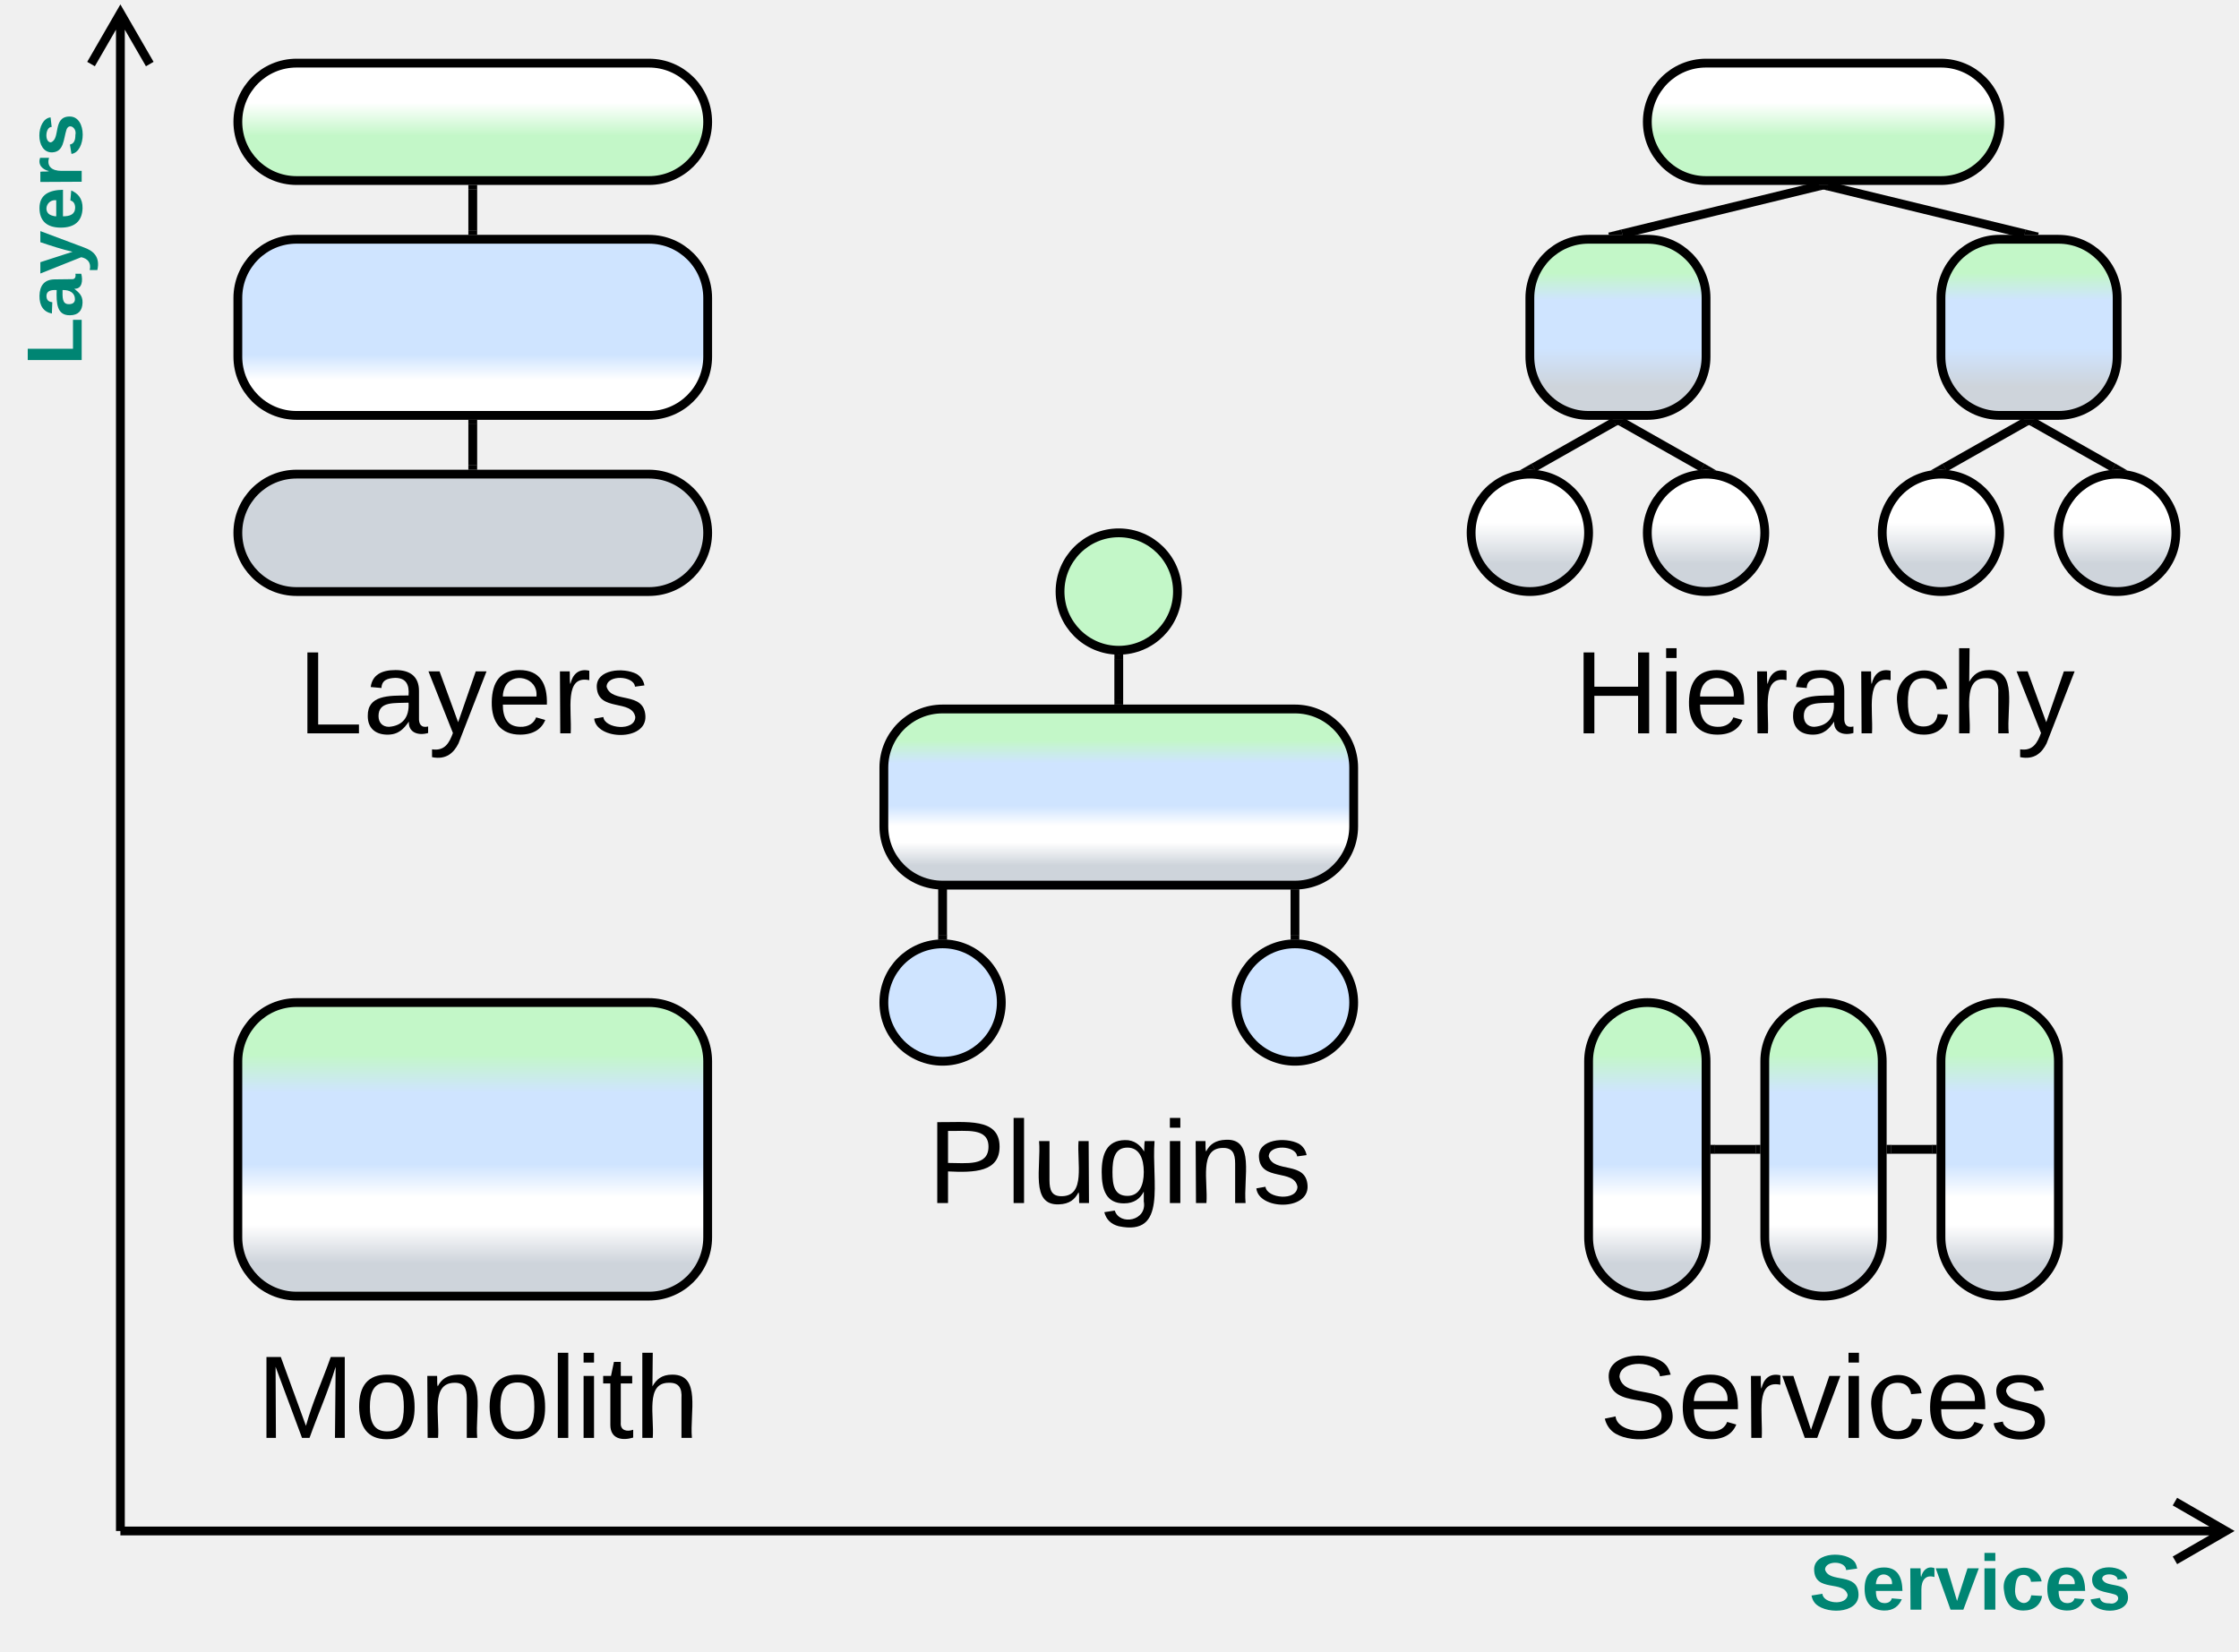
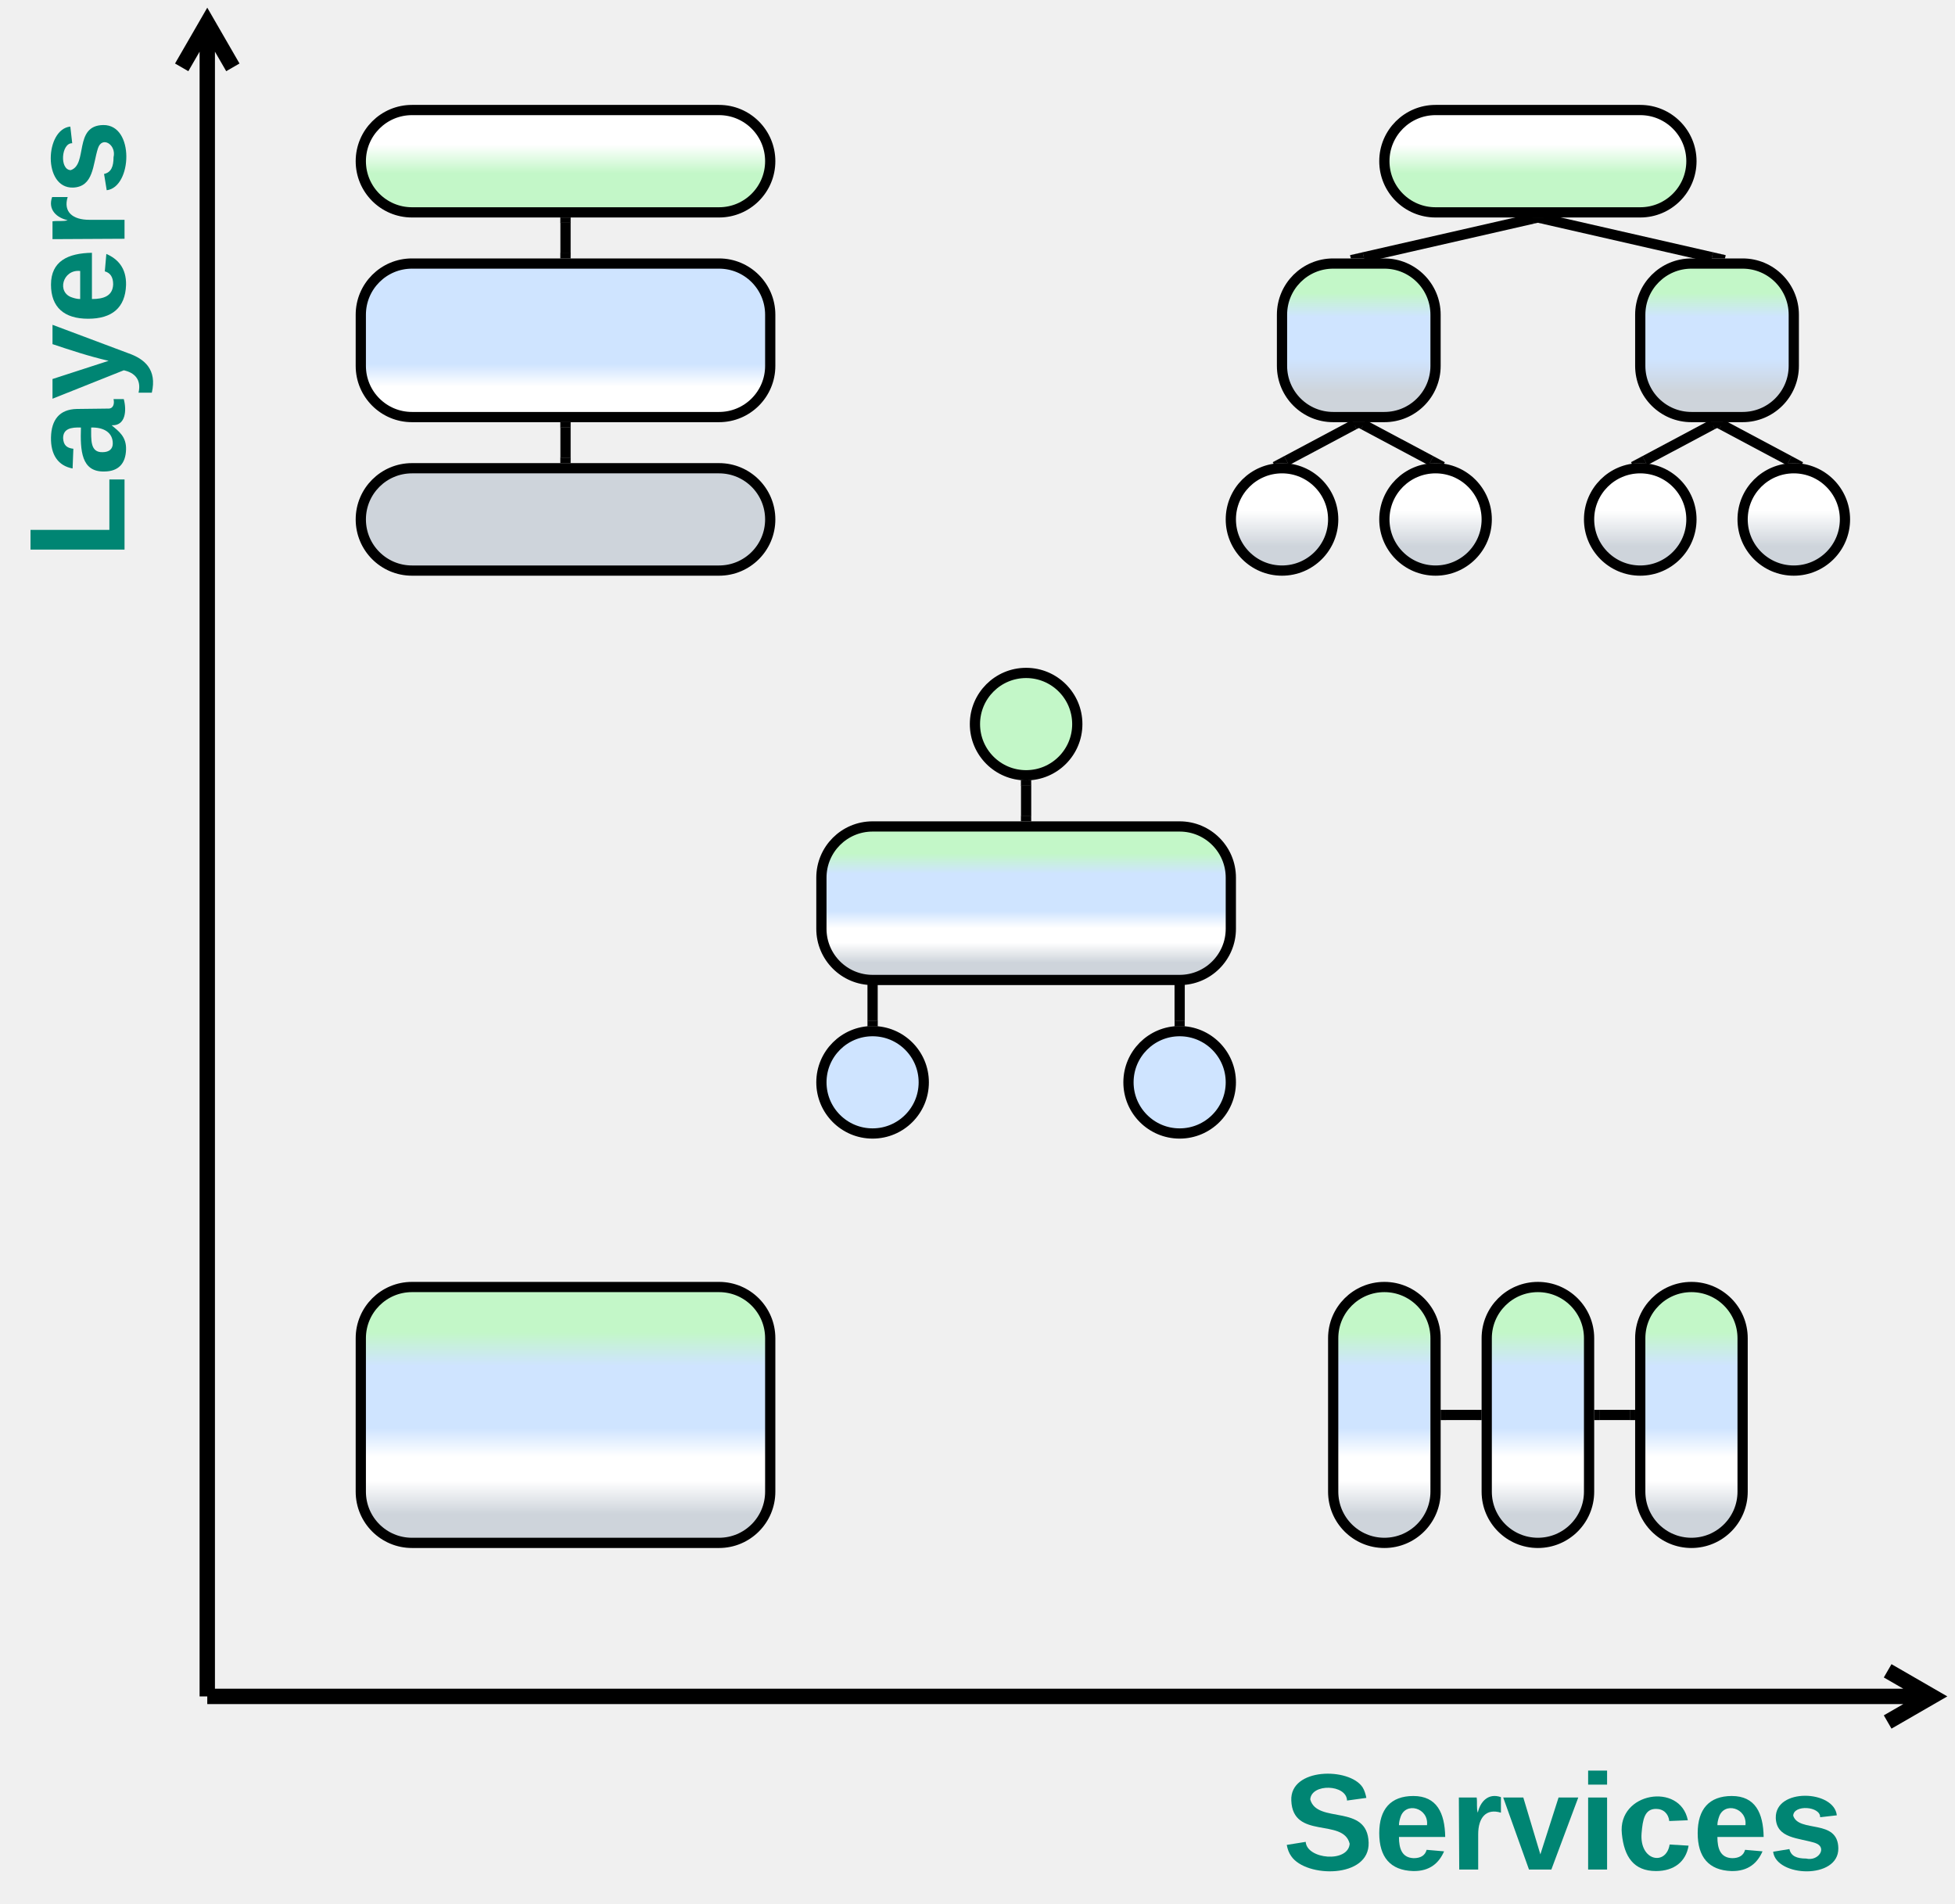
- <svg xmlns="http://www.w3.org/2000/svg" xmlns:ns1="lucid" xmlns:xlink="http://www.w3.org/1999/xlink" width="762.5" height="562.5">
-   <g transform="translate(-659 -38.5)" ns1:page-tab-id="0_0">
-     <path d="M701.5 560h707.17M701.54 560H700M1399.68 550l17.32 10-17.32 10m17.32-10h-8.5M700 558.5V51.33M700 558.46V560M690 60.32L700 43l10 17.32M700 43v8.5" stroke="#000" stroke-width="3" fill="none" />
-     <path d="M666 180a6 6 0 0 1-6-6V66a6 6 0 0 1 6-6h28a6 6 0 0 1 6 6v108a6 6 0 0 1-6 6z" stroke="#000" stroke-opacity="0" stroke-width="2" fill="#fff" fill-opacity="0" />
-     <use xlink:href="#a" transform="matrix(6.123233995736766e-17,-1,1,6.123233995736766e-17,665,175) translate(12.07407 21.81771)" />
-     <path d="M1260 566a6 6 0 0 1 6-6h128a6 6 0 0 1 6 6v28a6 6 0 0 1-6 6h-128a6 6 0 0 1-6-6z" stroke="#000" stroke-opacity="0" stroke-width="2" fill="#fff" fill-opacity="0" />
-     <use xlink:href="#b" transform="matrix(1,0,0,1,1265,565) translate(10.18519 21.80208)" />
-     <path d="M740 486a6 6 0 0 1 6-6h151.4a6 6 0 0 1 6 6v68a6 6 0 0 1-6 6H746a6 6 0 0 1-6-6z" fill="none" />
-     <use xlink:href="#c" transform="matrix(1,0,0,1,746.2992,486.2992) translate(0.1111111 42)" />
-     <path d="M740 400a20 20 0 0 1 20-20h120a20 20 0 0 1 20 20v60a20 20 0 0 1-20 20H760a20 20 0 0 1-20-20z" stroke="#000" stroke-width="3" fill="url(#d)" />
-     <path d="M740 246a6 6 0 0 1 6-6h148a6 6 0 0 1 6 6v68a6 6 0 0 1-6 6H746a6 6 0 0 1-6-6z" fill="none" />
-     <use xlink:href="#e" transform="matrix(1,0,0,1,746.2992,246.2992) translate(14.05556 42)" />
-     <path d="M740 80a20 20 0 0 1 20-20h120a20 20 0 0 1 20 20 20 20 0 0 1-20 20H760a20 20 0 0 1-20-20z" stroke="#000" stroke-width="3" fill="url(#f)" />
-     <path d="M740 140a20 20 0 0 1 20-20h120a20 20 0 0 1 20 20v20a20 20 0 0 1-20 20H760a20 20 0 0 1-20-20z" stroke="#000" stroke-width="3" fill="url(#g)" />
-     <path d="M740 220a20 20 0 0 1 20-20h120a20 20 0 0 1 20 20 20 20 0 0 1-20 20H760a20 20 0 0 1-20-20z" stroke="#000" stroke-width="3" fill="#ced4db" />
-     <path d="M820 103v14" stroke="#000" stroke-width="3" fill="none" />
-     <path d="M821.48 103.04h-2.96v-1.54h2.96zM821.48 118.5h-2.96v-1.54h2.96z" stroke="#000" stroke-width=".05" />
-     <path d="M820 183v14" stroke="#000" stroke-width="3" fill="none" />
-     <path d="M821.48 183.04h-2.96v-1.54h2.96zM821.48 198.5h-2.96v-1.54h2.96z" stroke="#000" stroke-width=".05" />
-     <path d="M960 406a6 6 0 0 1 6-6h148a6 6 0 0 1 6 6v68a6 6 0 0 1-6 6H966a6 6 0 0 1-6-6z" fill="none" />
-     <use xlink:href="#h" transform="matrix(1,0,0,1,966.2992,406.2992) translate(8.555556 42)" />
-     <path d="M960 380a20 20 0 0 1 20-20 20 20 0 0 1 20 20 20 20 0 0 1-20 20 20 20 0 0 1-20-20z" stroke="#000" stroke-width="3" fill="#cfe4ff" />
-     <path d="M1020 240a20 20 0 0 1 20-20 20 20 0 0 1 20 20 20 20 0 0 1-20 20 20 20 0 0 1-20-20z" stroke="#000" stroke-width="3" fill="#c3f7c8" />
-     <path d="M1080 380a20 20 0 0 1 20-20 20 20 0 0 1 20 20 20 20 0 0 1-20 20 20 20 0 0 1-20-20z" stroke="#000" stroke-width="3" fill="#cfe4ff" />
-     <path d="M960 300a20 20 0 0 1 20-20h120a20 20 0 0 1 20 20v20a20 20 0 0 1-20 20H980a20 20 0 0 1-20-20z" stroke="#000" stroke-width="3" fill="url(#i)" />
-     <path d="M1040 263v14" stroke="#000" stroke-width="3" fill="none" />
-     <path d="M1041.47 263.04h-2.94v-1.65l1.47.1 1.47-.1zM1041.47 278.5h-2.94v-1.54h2.94z" stroke="#000" stroke-width=".05" />
-     <path d="M1100 357v-15.5" stroke="#000" stroke-width="3" fill="none" />
-     <path d="M1101.47 358.6l-1.47-.1-1.47.1v-1.64h2.94z" stroke="#000" stroke-width=".05" />
-     <path d="M1100 341.54V340M980 341.5V357M980 341.54V340" stroke="#000" stroke-width="3" fill="none" />
-     <path d="M981.48 358.6l-1.48-.1-1.48.1v-1.64h2.96z" stroke="#000" stroke-width=".05" />
-     <path d="M1180 486a6 6 0 0 1 6-6h188a6 6 0 0 1 6 6v68a6 6 0 0 1-6 6h-188a6 6 0 0 1-6-6z" fill="none" />
-     <use xlink:href="#j" transform="matrix(1,0,0,1,1186.299,486.2992) translate(17.44444 42)" />
-     <path d="M1200 400a20 20 0 0 1 20-20 20 20 0 0 1 20 20v60a20 20 0 0 1-20 20 20 20 0 0 1-20-20z" stroke="#000" stroke-width="3" fill="url(#k)" />
-     <path d="M1260 400a20 20 0 0 1 20-20 20 20 0 0 1 20 20v60a20 20 0 0 1-20 20 20 20 0 0 1-20-20z" stroke="#000" stroke-width="3" fill="url(#l)" />
-     <path d="M1320 400a20 20 0 0 1 20-20 20 20 0 0 1 20 20v60a20 20 0 0 1-20 20 20 20 0 0 1-20-20z" stroke="#000" stroke-width="3" fill="url(#m)" />
-     <path d="M1243 430h14" stroke="#000" stroke-width="3" fill="none" />
-     <path d="M1243.04 431.48h-1.54v-2.96h1.54zM1258.5 431.48h-1.54v-2.96h1.54z" stroke="#000" stroke-width=".05" />
-     <path d="M1303 430h14" stroke="#000" stroke-width="3" fill="none" />
-     <path d="M1303.04 431.48h-1.54v-2.96h1.54zM1318.5 431.48h-1.54v-2.96h1.54z" stroke="#000" stroke-width=".05" />
-     <path d="M1180 246a6 6 0 0 1 6-6h188a6 6 0 0 1 6 6v68a6 6 0 0 1-6 6h-188a6 6 0 0 1-6-6z" fill="none" />
-     <use xlink:href="#n" transform="matrix(1,0,0,1,1186.299,246.2992) translate(8.666667 42)" />
-     <path d="M1180 140a20 20 0 0 1 20-20h20a20 20 0 0 1 20 20v20a20 20 0 0 1-20 20h-20a20 20 0 0 1-20-20z" stroke="#000" stroke-width="3" fill="url(#o)" />
-     <path d="M1320 140a20 20 0 0 1 20-20h20a20 20 0 0 1 20 20v20a20 20 0 0 1-20 20h-20a20 20 0 0 1-20-20z" stroke="#000" stroke-width="3" fill="url(#p)" />
-     <path d="M1220 80a20 20 0 0 1 20-20h80a20 20 0 0 1 20 20 20 20 0 0 1-20 20h-80a20 20 0 0 1-20-20z" stroke="#000" stroke-width="3" fill="url(#q)" />
-     <path d="M1160 220a20 20 0 0 1 20-20 20 20 0 0 1 20 20 20 20 0 0 1-20 20 20 20 0 0 1-20-20z" stroke="#000" stroke-width="3" fill="url(#r)" />
-     <path d="M1348.54 118.15l-67.08-16.3" stroke="#000" stroke-width="3" fill="none" />
-     <path d="M1353.26 117.78l-.17.72h-4.68l.43-1.8zM1281.15 103.3l-4.4-1.08.16-.72h4.68z" stroke="#000" stroke-width=".05" />
-     <path d="M1278.54 101.85l-67.08 16.3" stroke="#000" stroke-width="3" fill="none" />
-     <path d="M1283.26 102.22l-4.4 1.08-.44-1.8h4.67zM1211.58 118.5h-4.67l-.16-.72 4.4-1.08z" stroke="#000" stroke-width=".05" />
-     <path d="M1351.3 182.24l27.4 15.52" stroke="#000" stroke-width="3" fill="none" />
-     <path d="M1350.6 183.54l-3.6-2.04h4.77zM1383.34 198.7l-.04.06-3.3-.26-1.85.14 1.24-2.2z" stroke="#000" stroke-width=".05" />
-     <path d="M1238.7 197.76l-27.4-15.52" stroke="#000" stroke-width="3" fill="none" />
-     <path d="M1243.34 198.7l-.04.06-3.3-.26-1.85.14 1.24-2.2zM1210.6 183.54l-3.6-2.04h4.77z" stroke="#000" stroke-width=".05" />
-     <path d="M1220 220a20 20 0 0 1 20-20 20 20 0 0 1 20 20 20 20 0 0 1-20 20 20 20 0 0 1-20-20z" stroke="#000" stroke-width="3" fill="url(#s)" />
-     <path d="M1300 220a20 20 0 0 1 20-20 20 20 0 0 1 20 20 20 20 0 0 1-20 20 20 20 0 0 1-20-20z" stroke="#000" stroke-width="3" fill="url(#t)" />
-     <path d="M1360 220a20 20 0 0 1 20-20 20 20 0 0 1 20 20 20 20 0 0 1-20 20 20 20 0 0 1-20-20z" stroke="#000" stroke-width="3" fill="url(#u)" />
-     <path d="M1208.7 182.24l-27.4 15.52" stroke="#000" stroke-width="3" fill="none" />
-     <path d="M1209.4 183.54l-1.17-2.04h4.76zM1181.85 198.64l-1.85-.14-3.3.25-.04-.06 3.95-2.25z" stroke="#000" stroke-width=".05" />
-     <path d="M1348.7 182.24l-27.4 15.52" stroke="#000" stroke-width="3" fill="none" />
-     <path d="M1349.4 183.54l-1.17-2.04h4.76zM1321.85 198.64l-1.85-.14-3.3.25-.04-.06 3.95-2.25z" stroke="#000" stroke-width=".05" />
+ <svg xmlns="http://www.w3.org/2000/svg" xmlns:ns1="lucid" xmlns:xlink="http://www.w3.org/1999/xlink" width="764" height="744">
+   <g transform="translate(-619 103)" ns1:page-tab-id="0_0">
+     <path d="M703 560h662.84M703.08 560H700M1356.68 550l17.32 10-17.32 10m17.32-10h-8.5M700 557V-85.84M700 556.92V560M690-76.68L700-94l10 17.32M700-94v8.5" stroke="#000" stroke-width="6" fill="none" />
+     <path d="M626 120a6 6 0 0 1-6-6V-54a6 6 0 0 1 6-6h48a6 6 0 0 1 6 6v168a6 6 0 0 1-6 6z" stroke="#000" stroke-opacity="0" stroke-width="2" fill="#fff" fill-opacity="0" />
+     <use xlink:href="#a" transform="matrix(6.123233995736766e-17,-1,1,6.123233995736766e-17,625,115) translate(-0.3518519 42.66667)" />
+     <path d="M1120 586a6 6 0 0 1 6-6h208a6 6 0 0 1 6 6v48a6 6 0 0 1-6 6h-208a6 6 0 0 1-6-6z" stroke="#000" stroke-opacity="0" stroke-width="2" fill="#fff" fill-opacity="0" />
+     <use xlink:href="#b" transform="matrix(1,0,0,1,1125,585) translate(-4.62963 42.66667)" />
+     <path d="M760 420a20 20 0 0 1 20-20h120a20 20 0 0 1 20 20v60a20 20 0 0 1-20 20H780a20 20 0 0 1-20-20z" stroke="#000" stroke-width="4" fill="url(#c)" />
+     <path d="M760-40a20 20 0 0 1 20-20h120a20 20 0 0 1 20 20 20 20 0 0 1-20 20H780a20 20 0 0 1-20-20z" stroke="#000" stroke-width="4" fill="url(#d)" />
+     <path d="M760 20a20 20 0 0 1 20-20h120a20 20 0 0 1 20 20v20a20 20 0 0 1-20 20H780a20 20 0 0 1-20-20z" stroke="#000" stroke-width="4" fill="url(#e)" />
+     <path d="M760 100a20 20 0 0 1 20-20h120a20 20 0 0 1 20 20 20 20 0 0 1-20 20H780a20 20 0 0 1-20-20z" stroke="#000" stroke-width="4" fill="#ced4db" />
+     <path d="M840-16v12" stroke="#000" stroke-width="4" fill="none" />
+     <path d="M841.98-15.95H838V-18H842zM841.98-2H838v-2.05H842z" stroke="#000" stroke-width=".05" />
+     <path d="M840 64v12" stroke="#000" stroke-width="4" fill="none" />
+     <path d="M841.98 64.05H838V62H842zM841.98 78H838v-2.05H842z" stroke="#000" stroke-width=".05" />
+     <path d="M940 320a20 20 0 0 1 20-20 20 20 0 0 1 20 20 20 20 0 0 1-20 20 20 20 0 0 1-20-20z" stroke="#000" stroke-width="4" fill="#cfe4ff" />
+     <path d="M1000 180a20 20 0 0 1 20-20 20 20 0 0 1 20 20 20 20 0 0 1-20 20 20 20 0 0 1-20-20z" stroke="#000" stroke-width="4" fill="#c3f7c8" />
+     <path d="M1060 320a20 20 0 0 1 20-20 20 20 0 0 1 20 20 20 20 0 0 1-20 20 20 20 0 0 1-20-20z" stroke="#000" stroke-width="4" fill="#cfe4ff" />
+     <path d="M940 240a20 20 0 0 1 20-20h120a20 20 0 0 1 20 20v20a20 20 0 0 1-20 20H960a20 20 0 0 1-20-20z" stroke="#000" stroke-width="4" fill="url(#f)" />
+     <path d="M1020 204v12" stroke="#000" stroke-width="4" fill="none" />
+     <path d="M1021.98 204.06H1018v-2.2l1.98.15 1.98-.15zM1021.98 218H1018v-2.05h3.96z" stroke="#000" stroke-width=".05" />
+     <path d="M1080 296v-14" stroke="#000" stroke-width="4" fill="none" />
+     <path d="M1081.97 298.15L1080 298l-1.97.15v-2.2h3.94z" stroke="#000" stroke-width=".05" />
+     <path d="M1080 282.05V280M960 282v14M960 282.05V280" stroke="#000" stroke-width="4" fill="none" />
+     <path d="M961.98 298.15L960 298l-1.98.15v-2.2H962z" stroke="#000" stroke-width=".05" />
+     <path d="M1140 420a20 20 0 0 1 20-20 20 20 0 0 1 20 20v60a20 20 0 0 1-20 20 20 20 0 0 1-20-20z" stroke="#000" stroke-width="4" fill="url(#g)" />
+     <path d="M1200 420a20 20 0 0 1 20-20 20 20 0 0 1 20 20v60a20 20 0 0 1-20 20 20 20 0 0 1-20-20z" stroke="#000" stroke-width="4" fill="url(#h)" />
+     <path d="M1260 420a20 20 0 0 1 20-20 20 20 0 0 1 20 20v60a20 20 0 0 1-20 20 20 20 0 0 1-20-20z" stroke="#000" stroke-width="4" fill="url(#i)" />
+     <path d="M1184 450h12" stroke="#000" stroke-width="4" fill="none" />
+     <path d="M1184.05 451.98H1182v-3.96h2.05zM1198 451.98h-2.05v-3.96h2.05z" stroke="#000" stroke-width=".05" />
+     <path d="M1244 450h12" stroke="#000" stroke-width="4" fill="none" />
+     <path d="M1244.05 451.98H1242v-3.96h2.05zM1258 451.98h-2.05v-3.96h2.05z" stroke="#000" stroke-width=".05" />
+     <path d="M1120 20a20 20 0 0 1 20-20h20a20 20 0 0 1 20 20v20a20 20 0 0 1-20 20h-20a20 20 0 0 1-20-20z" stroke="#000" stroke-width="4" fill="url(#j)" />
+     <path d="M1260 20a20 20 0 0 1 20-20h20a20 20 0 0 1 20 20v20a20 20 0 0 1-20 20h-20a20 20 0 0 1-20-20z" stroke="#000" stroke-width="4" fill="url(#k)" />
+     <path d="M1160-40a20 20 0 0 1 20-20h80a20 20 0 0 1 20 20 20 20 0 0 1-20 20h-80a20 20 0 0 1-20-20z" stroke="#000" stroke-width="4" fill="url(#l)" />
+     <path d="M1100 100a20 20 0 0 1 20-20 20 20 0 0 1 20 20 20 20 0 0 1-20 20 20 20 0 0 1-20-20z" stroke="#000" stroke-width="4" fill="url(#m)" />
+     <path d="M1288.05-2.45l-66.1-15.1" stroke="#000" stroke-width="4" fill="none" />
+     <path d="M1293.37-3.26l-.3 1.26h-5.17l.54-2.38zM1221.56-15.62l-4.92-1.12.28-1.26h5.18z" stroke="#000" stroke-width=".05" />
+     <path d="M1218.05-17.55l-66.1 15.1" stroke="#000" stroke-width="4" fill="none" />
+     <path d="M1223.37-16.74l-4.93 1.12-.54-2.38h5.18zM1152.1-2h-5.18l-.3-1.26 4.94-1.12z" stroke="#000" stroke-width=".05" />
+     <path d="M1291.77 62.94l26.46 14.1" stroke="#000" stroke-width="4" fill="none" />
+     <path d="M1290.88 64.7l-4.46-2.37.18-.33h5.73zM1323.58 77.66l-.32.6-3.26-.27-2.43.2 1.55-2.9z" stroke="#000" stroke-width=".05" />
+     <path d="M1178.23 77.05l-26.46-14.1" stroke="#000" stroke-width="4" fill="none" />
+     <path d="M1183.58 77.66l-.32.6-3.26-.27-2.43.2 1.55-2.9zM1150.88 64.7l-4.46-2.37.18-.33h5.73z" stroke="#000" stroke-width=".05" />
+     <path d="M1160 100a20 20 0 0 1 20-20 20 20 0 0 1 20 20 20 20 0 0 1-20 20 20 20 0 0 1-20-20z" stroke="#000" stroke-width="4" fill="url(#n)" />
+     <path d="M1240 100a20 20 0 0 1 20-20 20 20 0 0 1 20 20 20 20 0 0 1-20 20 20 20 0 0 1-20-20z" stroke="#000" stroke-width="4" fill="url(#o)" />
+     <path d="M1300 100a20 20 0 0 1 20-20 20 20 0 0 1 20 20 20 20 0 0 1-20 20 20 20 0 0 1-20-20z" stroke="#000" stroke-width="4" fill="url(#p)" />
+     <path d="M1148.23 62.94l-26.46 14.1" stroke="#000" stroke-width="4" fill="none" />
+     <path d="M1153.58 62.33l-4.46 2.38-1.44-2.7h5.72zM1122.43 78.19l-2.43-.2-3.26.25-.32-.6 4.46-2.36z" stroke="#000" stroke-width=".05" />
+     <path d="M1288.23 62.94l-26.46 14.1" stroke="#000" stroke-width="4" fill="none" />
+     <path d="M1293.58 62.33l-4.46 2.38-1.44-2.7h5.72zM1262.43 78.19l-2.43-.2-3.26.25-.32-.6 4.46-2.36z" stroke="#000" stroke-width=".05" />
    <defs>
-       <path fill="#008573" d="M24 0v-248h52v208h133V0H24" id="v" />
-       <path fill="#008573" d="M133-34C117-15 103 5 69 4 32 3 11-16 11-54c-1-60 55-63 116-61 1-26-3-47-28-47-18 1-26 9-28 27l-52-2c7-38 36-58 82-57s74 22 75 68l1 82c-1 14 12 18 25 15v27c-30 8-71 5-69-32zm-48 3c29 0 43-24 42-57-32 0-66-3-65 30 0 17 8 27 23 27" id="w" />
-       <path fill="#008573" d="M123 10C108 53 80 86 19 72V37c35 8 53-11 59-39L3-190h52l48 148c12-52 28-100 44-148h51" id="x" />
-       <path fill="#008573" d="M185-48c-13 30-37 53-82 52C43 2 14-33 14-96s30-98 90-98c62 0 83 45 84 108H66c0 31 8 55 39 56 18 0 30-7 34-22zm-45-69c5-46-57-63-70-21-2 6-4 13-4 21h74" id="y" />
-       <path fill="#008573" d="M135-150c-39-12-60 13-60 57V0H25l-1-190h47c2 13-1 29 3 40 6-28 27-53 61-41v41" id="z" />
-       <path fill="#008573" d="M137-138c1-29-70-34-71-4 15 46 118 7 119 86 1 83-164 76-172 9l43-7c4 19 20 25 44 25 33 8 57-30 24-41C81-84 22-81 20-136c-2-80 154-74 161-7" id="A" />
+       <path fill="#008573" d="M24 0v-248h52v208h133V0H24" id="q" />
+       <path fill="#008573" d="M133-34C117-15 103 5 69 4 32 3 11-16 11-54c-1-60 55-63 116-61 1-26-3-47-28-47-18 1-26 9-28 27l-52-2c7-38 36-58 82-57s74 22 75 68l1 82c-1 14 12 18 25 15v27c-30 8-71 5-69-32zm-48 3c29 0 43-24 42-57-32 0-66-3-65 30 0 17 8 27 23 27" id="r" />
+       <path fill="#008573" d="M123 10C108 53 80 86 19 72V37c35 8 53-11 59-39L3-190h52l48 148c12-52 28-100 44-148h51" id="s" />
+       <path fill="#008573" d="M185-48c-13 30-37 53-82 52C43 2 14-33 14-96s30-98 90-98c62 0 83 45 84 108H66c0 31 8 55 39 56 18 0 30-7 34-22zm-45-69c5-46-57-63-70-21-2 6-4 13-4 21h74" id="t" />
+       <path fill="#008573" d="M135-150c-39-12-60 13-60 57V0H25l-1-190h47c2 13-1 29 3 40 6-28 27-53 61-41v41" id="u" />
+       <path fill="#008573" d="M137-138c1-29-70-34-71-4 15 46 118 7 119 86 1 83-164 76-172 9l43-7c4 19 20 25 44 25 33 8 57-30 24-41C81-84 22-81 20-136c-2-80 154-74 161-7" id="v" />
      <g id="a">
-         <use transform="matrix(0.07407407,0,0,0.07407407,0,0)" xlink:href="#v" />
-         <use transform="matrix(0.07407407,0,0,0.07407407,16.22222,0)" xlink:href="#w" />
-         <use transform="matrix(0.07407407,0,0,0.07407407,31.03704,0)" xlink:href="#x" />
-         <use transform="matrix(0.07407407,0,0,0.07407407,45.85185,0)" xlink:href="#y" />
-         <use transform="matrix(0.07407407,0,0,0.07407407,60.66667,0)" xlink:href="#z" />
-         <use transform="matrix(0.07407407,0,0,0.07407407,71.03704,0)" xlink:href="#A" />
+         <use transform="matrix(0.1481481,0,0,0.1481481,0,0)" xlink:href="#q" />
+         <use transform="matrix(0.1481481,0,0,0.1481481,32.44444,0)" xlink:href="#r" />
+         <use transform="matrix(0.1481481,0,0,0.1481481,62.07407,0)" xlink:href="#s" />
+         <use transform="matrix(0.1481481,0,0,0.1481481,91.7037,0)" xlink:href="#t" />
+         <use transform="matrix(0.1481481,0,0,0.1481481,121.3333,0)" xlink:href="#u" />
+         <use transform="matrix(0.1481481,0,0,0.1481481,142.0741,0)" xlink:href="#v" />
      </g>
-       <path fill="#008573" d="M169-182c-1-43-94-46-97-3 18 66 151 10 154 114 3 95-165 93-204 36-6-8-10-19-12-30l50-8c3 46 112 56 116 5-17-69-150-10-154-114-4-87 153-88 188-35 5 8 8 18 10 28" id="B" />
-       <path fill="#008573" d="M128 0H69L1-190h53L99-40l48-150h52" id="C" />
-       <path fill="#008573" d="M25-224v-37h50v37H25zM25 0v-190h50V0H25" id="D" />
-       <path fill="#008573" d="M190-63c-7 42-38 67-86 67-59 0-84-38-90-98-12-110 154-137 174-36l-49 2c-2-19-15-32-35-32-30 0-35 28-38 64-6 74 65 87 74 30" id="E" />
+       <path fill="#008573" d="M169-182c-1-43-94-46-97-3 18 66 151 10 154 114 3 95-165 93-204 36-6-8-10-19-12-30l50-8c3 46 112 56 116 5-17-69-150-10-154-114-4-87 153-88 188-35 5 8 8 18 10 28" id="w" />
+       <path fill="#008573" d="M128 0H69L1-190h53L99-40l48-150h52" id="x" />
+       <path fill="#008573" d="M25-224v-37h50v37H25zM25 0v-190h50V0H25" id="y" />
+       <path fill="#008573" d="M190-63c-7 42-38 67-86 67-59 0-84-38-90-98-12-110 154-137 174-36l-49 2c-2-19-15-32-35-32-30 0-35 28-38 64-6 74 65 87 74 30" id="z" />
      <g id="b">
-         <use transform="matrix(0.07407407,0,0,0.07407407,0,0)" xlink:href="#B" />
-         <use transform="matrix(0.07407407,0,0,0.07407407,17.77778,0)" xlink:href="#y" />
-         <use transform="matrix(0.07407407,0,0,0.07407407,32.59259,0)" xlink:href="#z" />
-         <use transform="matrix(0.07407407,0,0,0.07407407,42.96296,0)" xlink:href="#C" />
-         <use transform="matrix(0.07407407,0,0,0.07407407,57.77778,0)" xlink:href="#D" />
-         <use transform="matrix(0.07407407,0,0,0.07407407,65.18519,0)" xlink:href="#E" />
-         <use transform="matrix(0.07407407,0,0,0.07407407,80,0)" xlink:href="#y" />
-         <use transform="matrix(0.07407407,0,0,0.07407407,94.81481,0)" xlink:href="#A" />
+         <use transform="matrix(0.1481481,0,0,0.1481481,0,0)" xlink:href="#w" />
+         <use transform="matrix(0.1481481,0,0,0.1481481,35.55556,0)" xlink:href="#t" />
+         <use transform="matrix(0.1481481,0,0,0.1481481,65.18519,0)" xlink:href="#u" />
+         <use transform="matrix(0.1481481,0,0,0.1481481,85.92593,0)" xlink:href="#x" />
+         <use transform="matrix(0.1481481,0,0,0.1481481,115.5556,0)" xlink:href="#y" />
+         <use transform="matrix(0.1481481,0,0,0.1481481,130.3704,0)" xlink:href="#z" />
+         <use transform="matrix(0.1481481,0,0,0.1481481,160,0)" xlink:href="#t" />
+         <use transform="matrix(0.1481481,0,0,0.1481481,189.6296,0)" xlink:href="#v" />
      </g>
-       <path d="M240 0l2-218c-23 76-54 145-80 218h-23L58-218 59 0H30v-248h44l77 211c21-75 51-140 76-211h43V0h-30" id="F" />
-       <path d="M100-194c62-1 85 37 85 99 1 63-27 99-86 99S16-35 15-95c0-66 28-99 85-99zM99-20c44 1 53-31 53-75 0-43-8-75-51-75s-53 32-53 75 10 74 51 75" id="G" />
-       <path d="M117-194c89-4 53 116 60 194h-32v-121c0-31-8-49-39-48C34-167 62-67 57 0H25l-1-190h30c1 10-1 24 2 32 11-22 29-35 61-36" id="H" />
-       <path d="M24 0v-261h32V0H24" id="I" />
-       <path d="M24-231v-30h32v30H24zM24 0v-190h32V0H24" id="J" />
-       <path d="M59-47c-2 24 18 29 38 22v24C64 9 27 4 27-40v-127H5v-23h24l9-43h21v43h35v23H59v120" id="K" />
-       <path d="M106-169C34-169 62-67 57 0H25v-261h32l-1 103c12-21 28-36 61-36 89 0 53 116 60 194h-32v-121c2-32-8-49-39-48" id="L" />
-       <g id="c">
-         <use transform="matrix(0.1111111,0,0,0.1111111,0,0)" xlink:href="#F" />
-         <use transform="matrix(0.1111111,0,0,0.1111111,33.22222,0)" xlink:href="#G" />
-         <use transform="matrix(0.1111111,0,0,0.1111111,55.44444,0)" xlink:href="#H" />
-         <use transform="matrix(0.1111111,0,0,0.1111111,77.66667,0)" xlink:href="#G" />
-         <use transform="matrix(0.1111111,0,0,0.1111111,99.88889,0)" xlink:href="#I" />
-         <use transform="matrix(0.1111111,0,0,0.1111111,108.6667,0)" xlink:href="#J" />
-         <use transform="matrix(0.1111111,0,0,0.1111111,117.4444,0)" xlink:href="#K" />
-         <use transform="matrix(0.1111111,0,0,0.1111111,128.5556,0)" xlink:href="#L" />
-       </g>
-       <linearGradient gradientUnits="userSpaceOnUse" id="d" x1="740" y1="380" x2="740" y2="480">
+       <linearGradient gradientUnits="userSpaceOnUse" id="c" x1="760" y1="400" x2="760" y2="500">
        <stop offset="17.75%" stop-color="#c3f7c8" />
        <stop offset="30.8%" stop-color="#cfe4ff" />
        <stop offset="55.07%" stop-color="#cfe4ff" />
        <stop offset="66.3%" stop-color="#fff" />
        <stop offset="75.72%" stop-color="#fff" />
        <stop offset="88.77%" stop-color="#ced4db" />
      </linearGradient>
-       <path d="M30 0v-248h33v221h125V0H30" id="M" />
-       <path d="M141-36C126-15 110 5 73 4 37 3 15-17 15-53c-1-64 63-63 125-63 3-35-9-54-41-54-24 1-41 7-42 31l-33-3c5-37 33-52 76-52 45 0 72 20 72 64v82c-1 20 7 32 28 27v20c-31 9-61-2-59-35zM48-53c0 20 12 33 32 33 41-3 63-29 60-74-43 2-92-5-92 41" id="N" />
-       <path d="M179-190L93 31C79 59 56 82 12 73V49c39 6 53-20 64-50L1-190h34L92-34l54-156h33" id="O" />
-       <path d="M100-194c63 0 86 42 84 106H49c0 40 14 67 53 68 26 1 43-12 49-29l28 8c-11 28-37 45-77 45C44 4 14-33 15-96c1-61 26-98 85-98zm52 81c6-60-76-77-97-28-3 7-6 17-6 28h103" id="P" />
-       <path d="M114-163C36-179 61-72 57 0H25l-1-190h30c1 12-1 29 2 39 6-27 23-49 58-41v29" id="Q" />
-       <path d="M135-143c-3-34-86-38-87 0 15 53 115 12 119 90S17 21 10-45l28-5c4 36 97 45 98 0-10-56-113-15-118-90-4-57 82-63 122-42 12 7 21 19 24 35" id="R" />
-       <g id="e">
-         <use transform="matrix(0.1111111,0,0,0.1111111,0,0)" xlink:href="#M" />
-         <use transform="matrix(0.1111111,0,0,0.1111111,22.22222,0)" xlink:href="#N" />
-         <use transform="matrix(0.1111111,0,0,0.1111111,44.44444,0)" xlink:href="#O" />
-         <use transform="matrix(0.1111111,0,0,0.1111111,64.44444,0)" xlink:href="#P" />
-         <use transform="matrix(0.1111111,0,0,0.1111111,86.66667,0)" xlink:href="#Q" />
-         <use transform="matrix(0.1111111,0,0,0.1111111,99.88889,0)" xlink:href="#R" />
-       </g>
-       <linearGradient gradientUnits="userSpaceOnUse" id="f" x1="740" y1="60" x2="740" y2="100">
+       <linearGradient gradientUnits="userSpaceOnUse" id="d" x1="760" y1="-60" x2="760" y2="-20">
        <stop offset="33.7%" stop-color="#fff" />
        <stop offset="61.96%" stop-color="#c3f7c8" />
      </linearGradient>
-       <linearGradient gradientUnits="userSpaceOnUse" id="g" x1="740" y1="120" x2="740" y2="180">
+       <linearGradient gradientUnits="userSpaceOnUse" id="e" x1="760" x2="760" y2="60">
        <stop offset="65.58%" stop-color="#cfe4ff" />
        <stop offset="80.07%" stop-color="#fff" />
      </linearGradient>
-       <path d="M30-248c87 1 191-15 191 75 0 78-77 80-158 76V0H30v-248zm33 125c57 0 124 11 124-50 0-59-68-47-124-48v98" id="S" />
-       <path d="M84 4C-5 8 30-112 23-190h32v120c0 31 7 50 39 49 72-2 45-101 50-169h31l1 190h-30c-1-10 1-25-2-33-11 22-28 36-60 37" id="T" />
-       <path d="M177-190C167-65 218 103 67 71c-23-6-38-20-44-43l32-5c15 47 100 32 89-28v-30C133-14 115 1 83 1 29 1 15-40 15-95c0-56 16-97 71-98 29-1 48 16 59 35 1-10 0-23 2-32h30zM94-22c36 0 50-32 50-73 0-42-14-75-50-75-39 0-46 34-46 75s6 73 46 73" id="U" />
-       <g id="h">
-         <use transform="matrix(0.1111111,0,0,0.1111111,0,0)" xlink:href="#S" />
-         <use transform="matrix(0.1111111,0,0,0.1111111,26.66667,0)" xlink:href="#I" />
-         <use transform="matrix(0.1111111,0,0,0.1111111,35.44444,0)" xlink:href="#T" />
-         <use transform="matrix(0.1111111,0,0,0.1111111,57.66667,0)" xlink:href="#U" />
-         <use transform="matrix(0.1111111,0,0,0.1111111,79.88889,0)" xlink:href="#J" />
-         <use transform="matrix(0.1111111,0,0,0.1111111,88.66667,0)" xlink:href="#H" />
-         <use transform="matrix(0.1111111,0,0,0.1111111,110.8889,0)" xlink:href="#R" />
-       </g>
-       <linearGradient gradientUnits="userSpaceOnUse" id="i" x1="960" y1="280" x2="960" y2="340">
+       <linearGradient gradientUnits="userSpaceOnUse" id="f" x1="940" y1="220" x2="940" y2="280">
        <stop offset="17.75%" stop-color="#c3f7c8" />
        <stop offset="30.8%" stop-color="#cfe4ff" />
        <stop offset="55.07%" stop-color="#cfe4ff" />
        <stop offset="66.3%" stop-color="#fff" />
        <stop offset="75.72%" stop-color="#fff" />
        <stop offset="88.77%" stop-color="#ced4db" />
      </linearGradient>
-       <path d="M185-189c-5-48-123-54-124 2 14 75 158 14 163 119 3 78-121 87-175 55-17-10-28-26-33-46l33-7c5 56 141 63 141-1 0-78-155-14-162-118-5-82 145-84 179-34 5 7 8 16 11 25" id="V" />
-       <path d="M108 0H70L1-190h34L89-25l56-165h34" id="W" />
-       <path d="M96-169c-40 0-48 33-48 73s9 75 48 75c24 0 41-14 43-38l32 2c-6 37-31 61-74 61-59 0-76-41-82-99-10-93 101-131 147-64 4 7 5 14 7 22l-32 3c-4-21-16-35-41-35" id="X" />
-       <g id="j">
-         <use transform="matrix(0.1111111,0,0,0.1111111,0,0)" xlink:href="#V" />
-         <use transform="matrix(0.1111111,0,0,0.1111111,26.66667,0)" xlink:href="#P" />
-         <use transform="matrix(0.1111111,0,0,0.1111111,48.88889,0)" xlink:href="#Q" />
-         <use transform="matrix(0.1111111,0,0,0.1111111,62.11111,0)" xlink:href="#W" />
-         <use transform="matrix(0.1111111,0,0,0.1111111,82.11111,0)" xlink:href="#J" />
-         <use transform="matrix(0.1111111,0,0,0.1111111,90.88889,0)" xlink:href="#X" />
-         <use transform="matrix(0.1111111,0,0,0.1111111,110.8889,0)" xlink:href="#P" />
-         <use transform="matrix(0.1111111,0,0,0.1111111,133.1111,0)" xlink:href="#R" />
-       </g>
-       <linearGradient gradientUnits="userSpaceOnUse" id="k" x1="1200" y1="380" x2="1200" y2="480">
+       <linearGradient gradientUnits="userSpaceOnUse" id="g" x1="1140" y1="400" x2="1140" y2="500">
        <stop offset="17.75%" stop-color="#c3f7c8" />
        <stop offset="30.8%" stop-color="#cfe4ff" />
        <stop offset="55.07%" stop-color="#cfe4ff" />
        <stop offset="66.3%" stop-color="#fff" />
        <stop offset="75.72%" stop-color="#fff" />
        <stop offset="88.77%" stop-color="#ced4db" />
      </linearGradient>
-       <linearGradient gradientUnits="userSpaceOnUse" id="l" x1="1260" y1="380" x2="1260" y2="480">
+       <linearGradient gradientUnits="userSpaceOnUse" id="h" x1="1200" y1="400" x2="1200" y2="500">
        <stop offset="17.75%" stop-color="#c3f7c8" />
        <stop offset="30.8%" stop-color="#cfe4ff" />
        <stop offset="55.07%" stop-color="#cfe4ff" />
        <stop offset="66.3%" stop-color="#fff" />
        <stop offset="75.72%" stop-color="#fff" />
        <stop offset="88.77%" stop-color="#ced4db" />
      </linearGradient>
-       <linearGradient gradientUnits="userSpaceOnUse" id="m" x1="1320" y1="380" x2="1320" y2="480">
+       <linearGradient gradientUnits="userSpaceOnUse" id="i" x1="1260" y1="400" x2="1260" y2="500">
        <stop offset="17.75%" stop-color="#c3f7c8" />
        <stop offset="30.8%" stop-color="#cfe4ff" />
        <stop offset="55.07%" stop-color="#cfe4ff" />
        <stop offset="66.3%" stop-color="#fff" />
        <stop offset="75.72%" stop-color="#fff" />
        <stop offset="88.77%" stop-color="#ced4db" />
      </linearGradient>
-       <path d="M197 0v-115H63V0H30v-248h33v105h134v-105h34V0h-34" id="Y" />
-       <g id="n">
-         <use transform="matrix(0.1111111,0,0,0.1111111,0,0)" xlink:href="#Y" />
-         <use transform="matrix(0.1111111,0,0,0.1111111,28.77778,0)" xlink:href="#J" />
-         <use transform="matrix(0.1111111,0,0,0.1111111,37.55556,0)" xlink:href="#P" />
-         <use transform="matrix(0.1111111,0,0,0.1111111,59.77778,0)" xlink:href="#Q" />
-         <use transform="matrix(0.1111111,0,0,0.1111111,73,0)" xlink:href="#N" />
-         <use transform="matrix(0.1111111,0,0,0.1111111,95.22222,0)" xlink:href="#Q" />
-         <use transform="matrix(0.1111111,0,0,0.1111111,108.4444,0)" xlink:href="#X" />
-         <use transform="matrix(0.1111111,0,0,0.1111111,128.4444,0)" xlink:href="#L" />
-         <use transform="matrix(0.1111111,0,0,0.1111111,150.6667,0)" xlink:href="#O" />
-       </g>
-       <linearGradient gradientUnits="userSpaceOnUse" id="o" x1="1180" y1="120" x2="1180" y2="180">
+       <linearGradient gradientUnits="userSpaceOnUse" id="j" x1="1120" x2="1120" y2="60">
        <stop offset="19.2%" stop-color="#c3f7c8" />
        <stop offset="34.78%" stop-color="#cfe4ff" />
        <stop offset="61.96%" stop-color="#cfe4ff" />
        <stop offset="83.7%" stop-color="#ced4db" />
      </linearGradient>
-       <linearGradient gradientUnits="userSpaceOnUse" id="p" x1="1320" y1="120" x2="1320" y2="180">
+       <linearGradient gradientUnits="userSpaceOnUse" id="k" x1="1260" x2="1260" y2="60">
        <stop offset="19.2%" stop-color="#c3f7c8" />
        <stop offset="34.78%" stop-color="#cfe4ff" />
        <stop offset="61.96%" stop-color="#cfe4ff" />
        <stop offset="83.7%" stop-color="#ced4db" />
      </linearGradient>
-       <linearGradient gradientUnits="userSpaceOnUse" id="q" x1="1220" y1="60" x2="1220" y2="100">
+       <linearGradient gradientUnits="userSpaceOnUse" id="l" x1="1160" y1="-60" x2="1160" y2="-20">
        <stop offset="33.7%" stop-color="#fff" />
        <stop offset="61.96%" stop-color="#c3f7c8" />
      </linearGradient>
-       <linearGradient gradientUnits="userSpaceOnUse" id="r" x1="1160" y1="200" x2="1160" y2="240">
+       <linearGradient gradientUnits="userSpaceOnUse" id="m" x1="1100" y1="80" x2="1100" y2="120">
        <stop offset="41.3%" stop-color="#fff" />
        <stop offset="76.09%" stop-color="#ced4db" />
      </linearGradient>
-       <linearGradient gradientUnits="userSpaceOnUse" id="s" x1="1220" y1="200" x2="1220" y2="240">
+       <linearGradient gradientUnits="userSpaceOnUse" id="n" x1="1160" y1="80" x2="1160" y2="120">
        <stop offset="41.3%" stop-color="#fff" />
        <stop offset="76.09%" stop-color="#ced4db" />
      </linearGradient>
-       <linearGradient gradientUnits="userSpaceOnUse" id="t" x1="1300" y1="200" x2="1300" y2="240">
+       <linearGradient gradientUnits="userSpaceOnUse" id="o" x1="1240" y1="80" x2="1240" y2="120">
        <stop offset="41.3%" stop-color="#fff" />
        <stop offset="76.09%" stop-color="#ced4db" />
      </linearGradient>
-       <linearGradient gradientUnits="userSpaceOnUse" id="u" x1="1360" y1="200" x2="1360" y2="240">
+       <linearGradient gradientUnits="userSpaceOnUse" id="p" x1="1300" y1="80" x2="1300" y2="120">
        <stop offset="41.3%" stop-color="#fff" />
        <stop offset="76.09%" stop-color="#ced4db" />
      </linearGradient>
    </defs>
  </g>
</svg>
